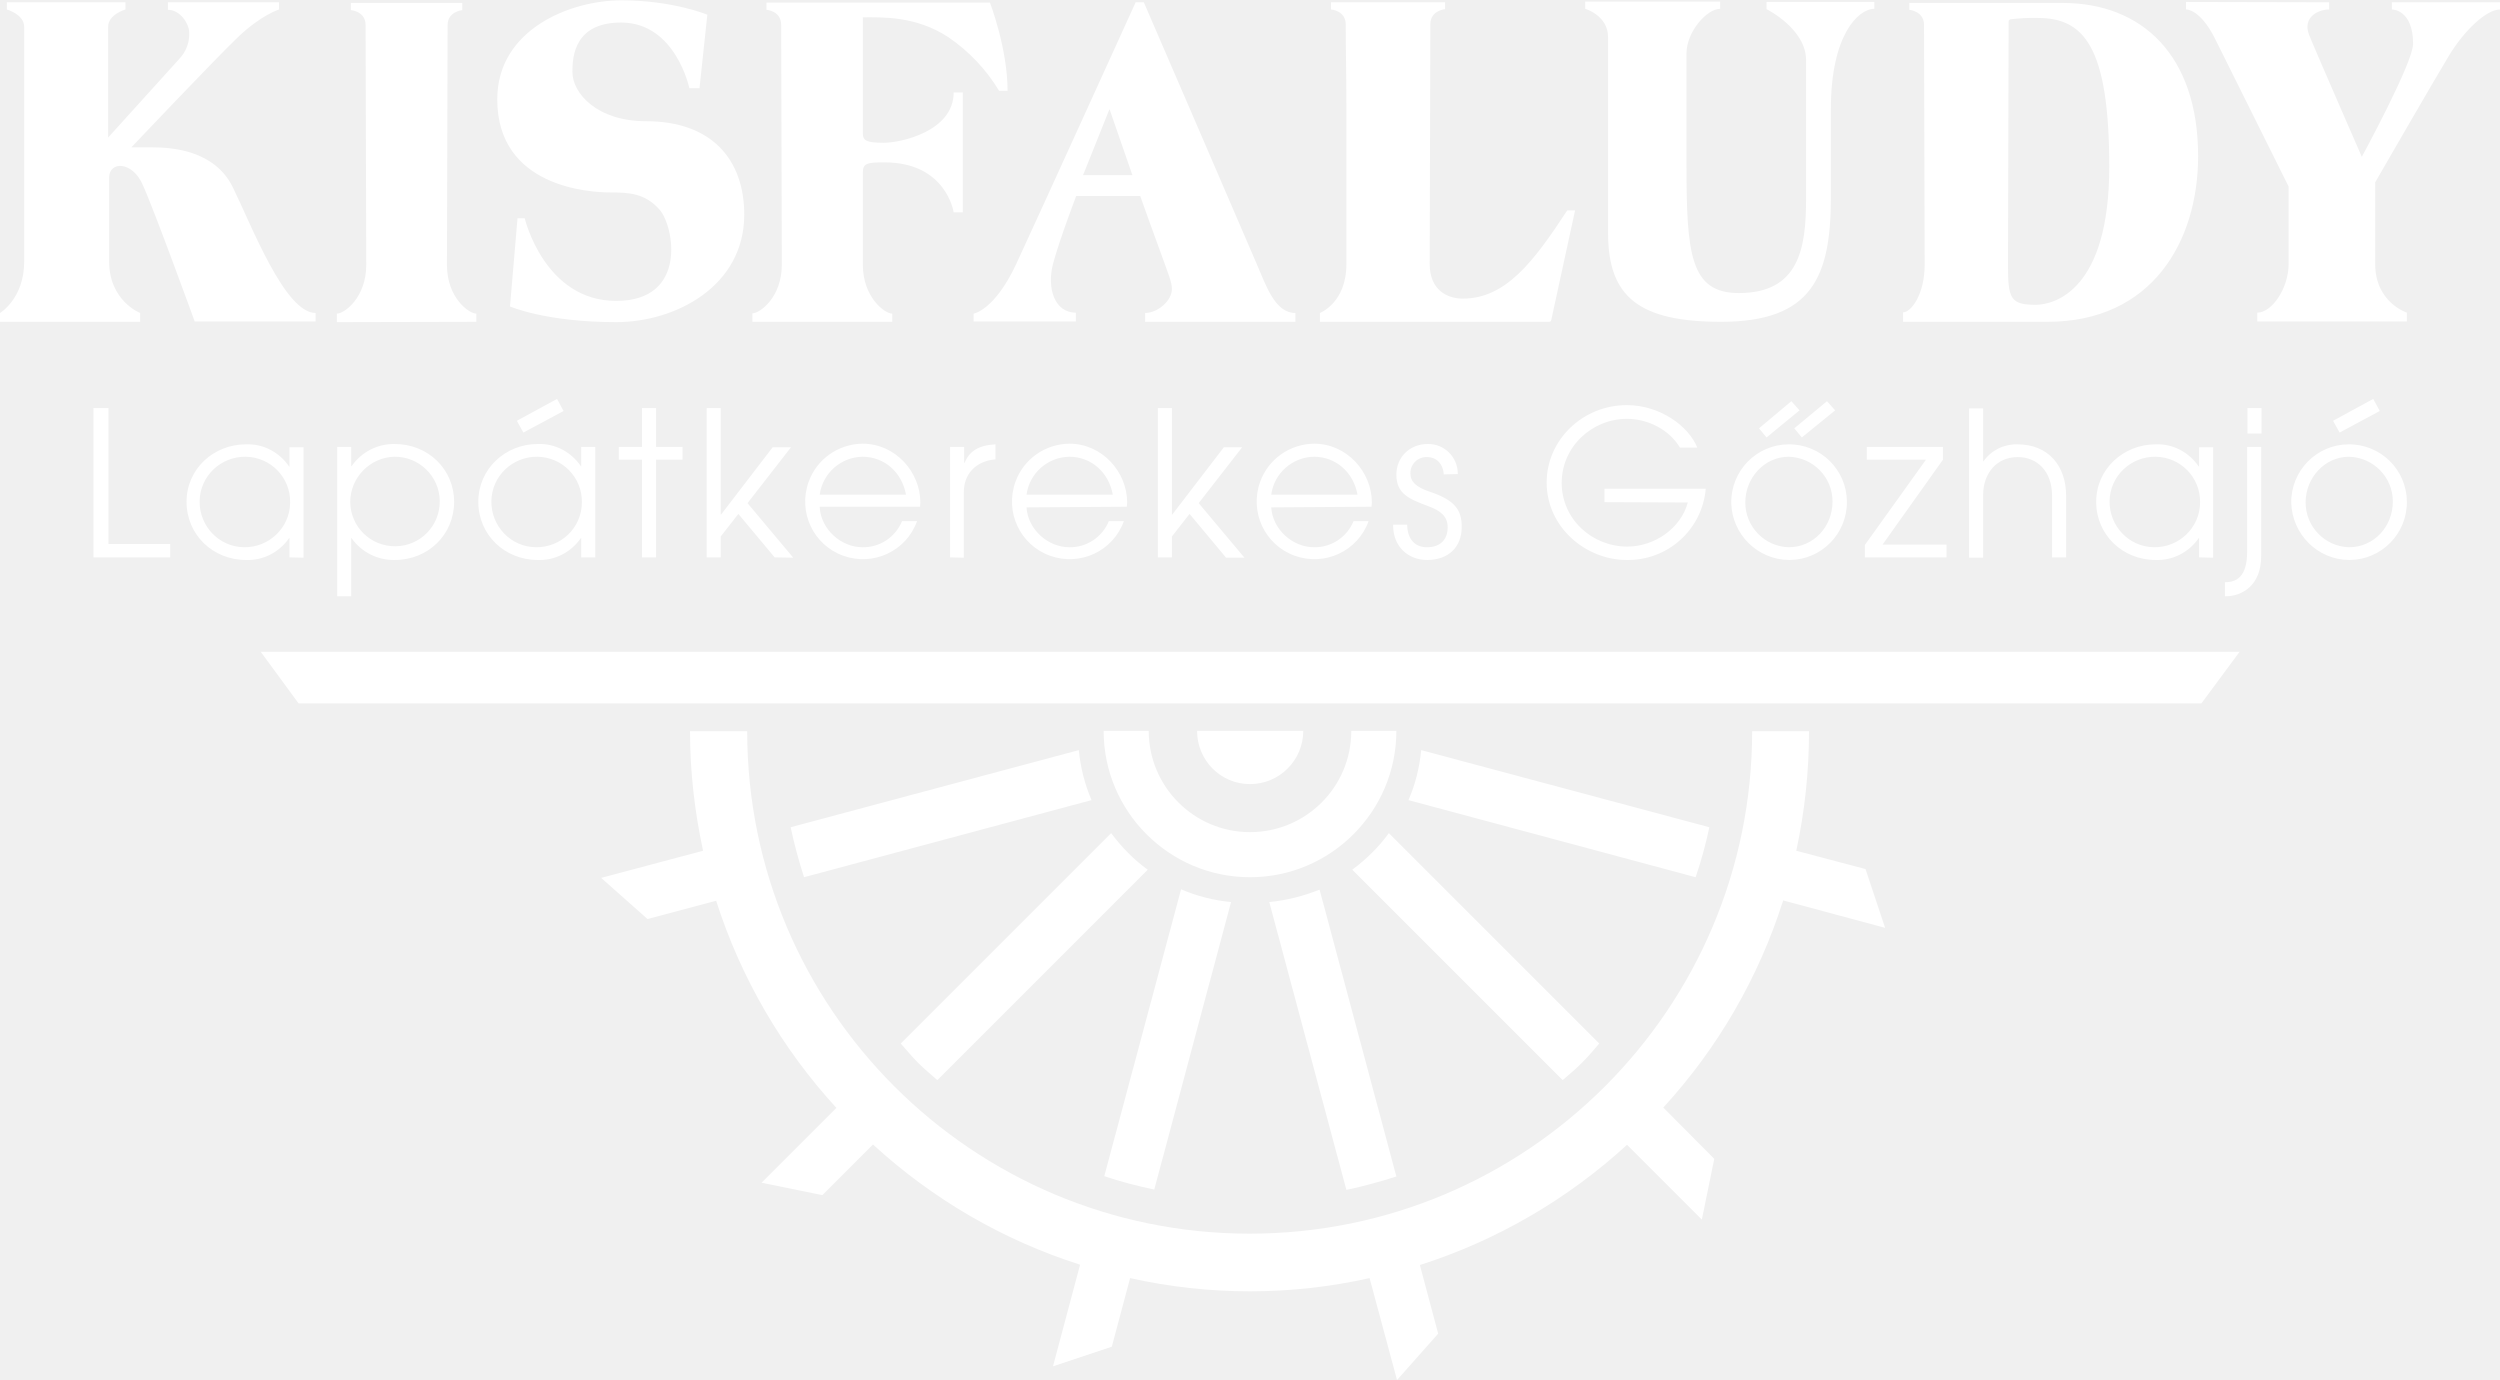
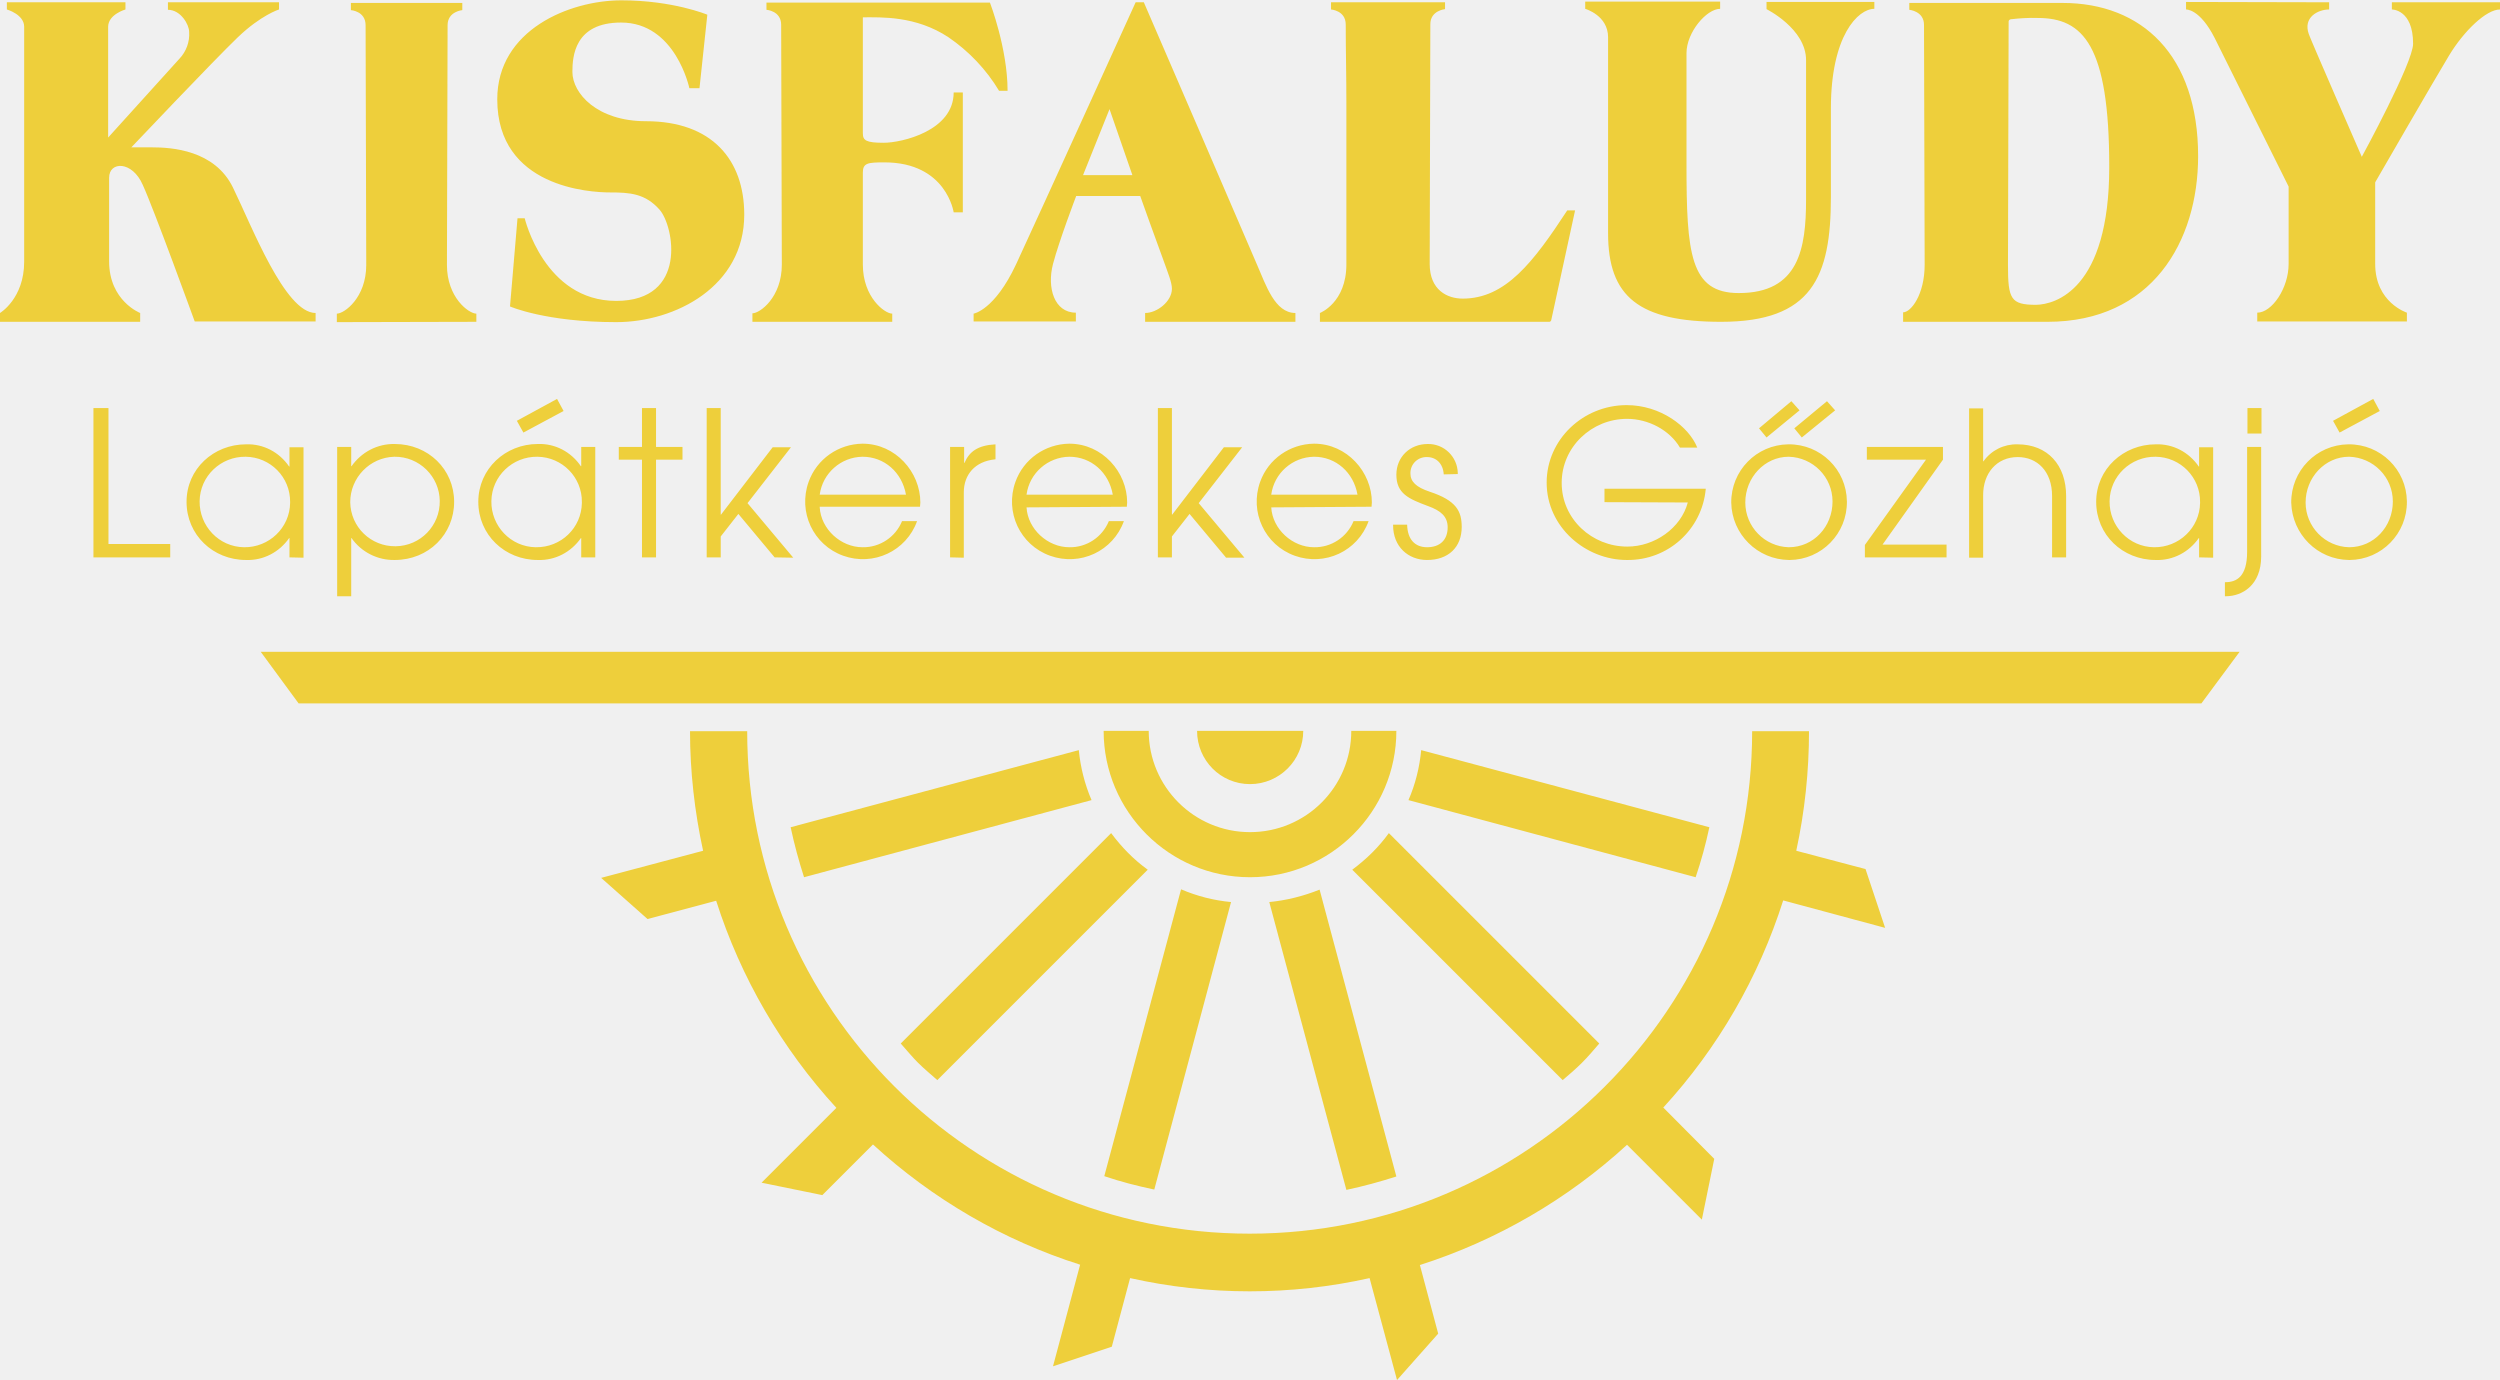
<svg xmlns="http://www.w3.org/2000/svg" version="1.1" id="Layer_1" x="0px" y="0px" viewBox="0 0 765.2 422.2" style="enable-background:new 0 0 765.2 422.2;" xml:space="preserve">
  <style type="text/css">
- 	.st0{fill:#FFFFFF;}
+ 	.st0{fill:#EECF3B;}
</style>
  <path class="st0" d="M33.4,54.4V80c0,12.1,9.5,15.8,9.5,15.8v2.7H0v-2.7c0,0,7.4-4.4,7.4-15.7V8.2h0c0-3.8-5.3-5.3-5.3-5.3V0.7h36.3  v2.2c0,0-5.3,1.5-5.3,5.3v33.9c0,0,19.3-21.3,21.8-24.1c2.1-2.2,3.2-5.2,3-8.2c0-2.3-2.6-6.8-6.5-6.8V0.7h34v2.2  c0,0-5.5,1.7-12.6,8.5c-7.1,6.8-32.6,33.7-32.6,33.7h6.3c6,0,19.2,0.8,24.8,12.3C77,69,87.2,95.8,96.6,95.8v2.6h-37  c0,0-12.5-34.4-15.9-41.8C40.5,49.2,33.4,49.3,33.4,54.4 M145.8,98.5V96c-2.3,0-9-4.9-9-14.9c0-10,0.2-65.2,0.2-73.4  c0-4.2,4.5-4.6,4.5-4.6V0.9h-34.1v2.2c0,0,4.5,0.3,4.5,4.6c0,8.2,0.2,63.4,0.2,73.4c0,10-6.7,14.9-9,14.9v2.6L145.8,98.5z   M186.7,58.9c6,0,10.8,0.3,15.2,5.3c4.4,5,8.7,27.9-13.3,27.9c-22,0-28-25.3-28-25.3h-2.2l-2.3,27c0,0,10.9,4.8,32.5,4.8  c18.2,0,39.2-11,39.2-32.9c0-16.8-9.9-28.6-30.1-28.6c-14.9,0-22.5-8.5-22.5-15.1c0-4.8,0.7-15.1,14.9-15.1  c16.7,0,20.9,20.1,20.9,20.1h3.1l2.4-22.5c0,0-10.5-4.4-26.3-4.4c-15.8,0-38,9-38,30.3C152.2,57.4,180.7,58.9,186.7,58.9 M264.1,81  V52.8c0-2.9,1.5-3.1,6.6-3.1c19,0,21.2,15.3,21.2,15.3h2.8V28.3h-2.8c0,11.8-16,15.4-21.4,15.4c-5.4,0-6.4-0.7-6.4-2.9V5.3  c5.7,0,16.2-0.5,26.2,6.1c6.3,4.3,11.6,9.9,15.5,16.4h2.6c0-13-5.4-27-5.4-27h-68.4v2.2c0,0,4.5,0.3,4.5,4.6  c0,8.2,0.2,63.4,0.2,73.4c0,10-6.7,14.9-9,14.9v2.6h42.8V96C270.8,96,264.1,91,264.1,81 M396.5,95.8v2.7h-46v-2.7  c3.7,0,8.2-3.6,8.2-7.4c0-2-1.2-4.8-2.8-9.3C354.2,74.6,349,60,349,60h-19.6c0,0-5.2,13.6-7.1,20.8c-1.9,7.3,0.4,14.9,7,14.9v2.7  H298V96c0,0,6.4-1,13-15.1c6.6-14.2,36.6-80.2,36.6-80.2h2.5c0,0,31.9,73.8,34.6,80.2C387.5,87.3,390.2,95.8,396.5,95.8 M346.6,53.6  l-7-20.2l-8.1,20.2H346.6z M474.2,98.5c0.3,0,0.5-0.2,0.6-0.5l7.3-33.6h-2.4c-10.4,15.9-18.9,27-32,27c-4.7,0-10.1-2.6-10.1-10.6  c0-10,0.2-65.2,0.2-73.4c0-4.2,4.5-4.6,4.5-4.6V0.7h-34.9v2.2c0,0,4.5,0.3,4.5,4.6c0,8.2,0.2,14.8,0.2,24.8l0,48.6  c0,11.8-8.1,14.9-8.1,14.9v2.7L474.2,98.5z M526.5,2.7V0.5h-41.3v2.2c0,0,7,2,7,8.7v60c0,19.5,9.5,27.1,34.6,27.1  c27.8,0,33.6-13.7,33.6-38.2V33.2c0-22.3,8.3-30.5,13.3-30.5V0.6h-33v2.2c0,0,12.1,6,12.1,15.6V61c0,15.1-2.2,28.7-20.6,28.7  c-14.9,0-16-12.1-16-39.5V16.3C516.2,9.8,522.4,2.7,526.5,2.7 M672.8,47.8c0,26.2-14.2,50.7-46.1,50.7h-44.2v-2.9  c2.4,0,6.6-5.4,6.6-14.6c0-10-0.2-65.2-0.2-73.4c0-4.2-4.5-4.6-4.5-4.6V0.9h46.9C655.6,0.9,672.8,16.9,672.8,47.8 M645.6,51.1  c0-37.3-8-45.6-21.9-45.6c-2.8-0.1-5.6,0.1-8.3,0.4c-0.3,0.1-0.6,0.3-0.6,0.7c0,9.8-0.2,64.7-0.2,74.5c0,10.4,0.8,12.2,8.6,12.2  C629,93.2,645.6,88.7,645.6,51.1 M669.1,0.6v2.3c0,0,4.2-0.3,8.8,8.8c4.5,9.1,22.6,45.4,22.6,45.4v23.7c0,7.4-5.1,14.9-9.6,14.9v2.7  h45.8v-2.7c0,0-9.7-3.1-9.7-14.9v-25c0,0,18-31.2,22.6-38.8S761,2.9,765.2,2.9V0.7h-33.1v2.2c0,0,6.5-0.1,6.5,10.5  c0,5.8-15.7,34.6-15.7,34.6s-15.5-35.5-16.2-37.5c-1.9-5.2,2.8-7.6,6.2-7.6V0.7L669.1,0.6z M28.6,170.6v-45.7h4.6v41.6h18.9v4.1  H28.6z M88.6,170.6v-5.9h-0.1c-3,4.3-7.9,6.9-13.2,6.7c-10.1,0-18.2-7.7-18.2-17.8S65.4,136,75.3,136c5.3-0.2,10.2,2.4,13.2,6.8h0.1  v-5.9h4.3v33.8L88.6,170.6z M88.8,153.7c0.1-7.6-6-13.8-13.6-13.9c0,0,0,0,0,0c-7.6-0.1-14,5.9-14.1,13.6c-0.1,7.6,5.9,14,13.6,14.1  c7.6,0.1,14-5.9,14.1-13.6C88.8,153.9,88.8,153.8,88.8,153.7L88.8,153.7z M103.2,182.5v-45.7h4.3v5.9h0.1c3-4.3,7.9-6.9,13.2-6.8  c10.3,0,18.2,7.8,18.2,17.7c0,9.9-7.8,17.8-18.2,17.8c-5.2,0.1-10.2-2.4-13.2-6.7h-0.1v17.8L103.2,182.5z M120.7,139.8  c-7.5,0.2-13.5,6.4-13.5,13.9c0.1,7.6,6.3,13.6,13.9,13.5c7.6-0.1,13.6-6.3,13.5-13.9C134.5,145.8,128.3,139.7,120.7,139.8  C120.7,139.8,120.7,139.8,120.7,139.8z M177.9,170.6v-5.9h-0.1c-3,4.3-7.9,6.9-13.2,6.7c-10.1,0-18.2-7.7-18.2-17.8  s8.3-17.7,18.2-17.7c5.3-0.2,10.2,2.4,13.2,6.8h0.1v-5.9h4.3v33.8L177.9,170.6z M178.1,153.7c0.1-7.6-6-13.8-13.6-13.9c0,0,0,0,0,0  c-7.6-0.1-14,5.9-14.1,13.6c-0.1,7.6,5.9,14,13.6,14.1s14-5.9,14.1-13.6C178.1,153.9,178.1,153.8,178.1,153.7L178.1,153.7z   M160.2,132.4l-2-3.6l12.3-6.7l2,3.7L160.2,132.4z M196.5,170.6v-29.9h-7.1v-3.9h7.1v-11.9h4.3v11.9h8.1v3.9h-8.1v29.9L196.5,170.6z   M237.1,170.6L226,157.3l-5.4,6.9v6.4h-4.3v-45.7h4.3v32.6h0.1l15.8-20.6h5.6l-13.3,17.1l14,16.7L237.1,170.6z M250.9,155.3  c0.4,6.7,6.5,12.2,13.1,12.2c5.3,0.1,10.1-3.1,12.1-8h4.6c-3.3,9.2-13.4,13.9-22.6,10.6c-9.2-3.3-13.9-13.4-10.6-22.6  c2.5-7,9.1-11.6,16.5-11.7c10.1,0,17.7,8.7,17.7,18c0,0.4-0.1,0.9-0.1,1.3H250.9z M277.3,151.4c-1.2-6.8-6.6-11.6-13.3-11.6  c-6.6,0.1-12.2,5-13.1,11.6H277.3z M290.8,170.6v-33.8h4.3v4.9h0.1c1.5-3.5,4.1-5.4,9.5-5.7v4.6h-0.1c-6.2,0.6-9.6,4.7-9.6,10.1v20  L290.8,170.6z M314.2,155.3c0.4,6.7,6.5,12.2,13.1,12.2c5.3,0.1,10.1-3.1,12.1-8h4.6c-3.3,9.2-13.4,13.9-22.6,10.6  c-9.2-3.3-13.9-13.4-10.6-22.6c2.5-7,9.1-11.6,16.5-11.7c10.1,0,17.7,8.7,17.7,18c0,0.4-0.1,0.9-0.1,1.3L314.2,155.3z M340.6,151.4  c-1.2-6.8-6.6-11.6-13.3-11.6c-6.6,0.1-12.2,5-13.1,11.6H340.6z M375.2,170.6l-11.1-13.3l-5.4,6.9v6.4h-4.3v-45.7h4.3v32.6h0.1  l15.8-20.6h5.6l-13.3,17.1l14,16.7H375.2z M389.1,155.3c0.4,6.7,6.5,12.2,13.1,12.2c5.3,0.1,10.1-3.1,12.1-8h4.6  c-3.3,9.2-13.4,13.9-22.6,10.6s-13.9-13.4-10.6-22.6c2.5-7,9.1-11.6,16.5-11.7c10.1,0,17.7,8.7,17.7,18c0,0.4-0.1,0.9-0.1,1.3  L389.1,155.3z M415.5,151.4c-1.2-6.8-6.6-11.6-13.3-11.6c-6.6,0.1-12.2,5-13.1,11.6H415.5z M441.9,145.2c-0.2-3.3-2.3-5.3-5.1-5.3  c-2.8-0.1-5.1,2.1-5.1,4.9c0,0,0,0.1,0,0.1c0,2.5,1.7,4.2,5.9,5.6c8.2,2.7,9.8,6,9.8,10.8c0,6.2-4.1,10.1-10.6,10.1  c-5.8,0-10.4-4.1-10.4-10.6v-0.2h4.3c0.1,4.5,2.4,6.9,6.1,6.9c3.9,0,6.3-2.2,6.3-6.1c0-3.3-2.1-5.1-6-6.5c-5.9-2.2-9.7-3.8-9.7-9.6  c0-5.4,4.1-9.4,9.6-9.4c5-0.1,9.1,3.9,9.2,8.9c0,0.1,0,0.2,0,0.3L441.9,145.2z M491.1,153.7v-4.1h31c-1.1,12.5-11.6,22-24.2,21.8  c-12.5,0-24.5-10-24.5-23.7c0-13.1,11.1-23.7,24.5-23.7c10.3,0,19,6.5,21.6,13h-5.3c-3.2-5.4-9.7-8.8-16.2-8.8  c-10.8,0-20,8.6-20,19.6c0,11.1,9.3,19.5,20.1,19.5c8.3,0,16.4-5.6,18.5-13.5L491.1,153.7z M529.9,153.9  c-0.1-9.8,7.7-17.8,17.5-17.9c9.8-0.1,17.8,7.7,17.9,17.5c0.1,9.8-7.7,17.8-17.5,17.9c-0.1,0-0.2,0-0.2,0  C537.9,171.3,530.1,163.5,529.9,153.9z M560.9,153.5c0-7.5-6-13.5-13.4-13.7c-7.4,0-13.3,6.4-13.3,14c0,7.4,5.9,13.5,13.3,13.7  C555.1,167.5,560.9,161.2,560.9,153.5z M540.7,133.9l-2.3-2.8l9.9-8.3l2.5,2.8L540.7,133.9z M551.5,133.9l-2.3-2.8l10-8.3l2.5,2.8  L551.5,133.9z M570.8,170.6v-3.8l18.7-26.1h-18.1v-3.9h23.3v3.9l-18.5,26h19.6v3.9L570.8,170.6z M628.1,170.6v-18.8  c0-7.6-4.6-11.9-10.5-11.9c-6.5,0-10.6,5-10.6,11.6v19.2h-4.3v-45.7h4.3v16.2h0.1c2.4-3.4,6.3-5.3,10.4-5.2  c9.3,0,14.9,6.4,14.9,15.8v18.8L628.1,170.6z M673.1,170.6v-5.9H673c-3,4.3-7.9,6.9-13.2,6.7c-10.1,0-18.2-7.7-18.2-17.8  S650,136,659.8,136c5.3-0.2,10.2,2.4,13.2,6.8h0.1v-5.9h4.3v33.8L673.1,170.6z M673.4,153.7c0.1-7.6-6-13.8-13.6-13.9c0,0,0,0,0,0  c-7.6-0.1-14,5.9-14.1,13.6c-0.1,7.6,5.9,14,13.6,14.1c7.6,0.1,14-5.9,14.1-13.6C673.4,153.9,673.4,153.8,673.4,153.7L673.4,153.7z   M681,182.5v-4.3h0.1c3.4,0,6.7-1.6,6.7-9.3v-32.1h4.3v33.5c0,8.9-5.9,12.2-10.8,12.2L681,182.5z M687.9,132.7v-7.8h4.3v7.8H687.9z   M701.3,153.9c-0.1-9.8,7.7-17.8,17.5-17.9c9.8-0.1,17.8,7.7,17.9,17.5c0.1,9.8-7.7,17.8-17.5,17.9c-0.1,0-0.2,0-0.2,0  C709.3,171.3,701.6,163.5,701.3,153.9L701.3,153.9z M732.4,153.5c0-7.5-6-13.5-13.4-13.7c-7.4,0-13.3,6.4-13.3,14  c0,7.4,5.9,13.5,13.3,13.7C726.6,167.5,732.4,161.2,732.4,153.5L732.4,153.5z M716.1,132.4l-2-3.6l12.3-6.7l2,3.7L716.1,132.4z   M685.5,199.5H79.8l11.6,15.8h582.4L685.5,199.5z M523.2,253.2L435,229.6c-0.5,5.3-1.8,10.5-3.9,15.3l87.9,23.6  C520.7,263.5,522.1,258.4,523.2,253.2z M388.5,276.1l23.6,88.1c5.2-1.1,10.3-2.5,15.3-4.1l-23.5-87.8  C398.9,274.3,393.7,275.6,388.5,276.1z M484.2,325.3c1.9-1.9,3.6-3.9,5.3-5.9l-64.4-64.4c-3.1,4.3-6.9,8-11.2,11.2l64.4,64.4  C480.3,328.9,482.3,327.2,484.2,325.3z M382.6,254.7c-17.1,0-31-13.9-31-31c0,0,0,0,0,0h-13.8c0,24.7,20.1,44.8,44.8,44.8  s44.8-20.1,44.8-44.8c0,0,0,0,0,0h-13.8C413.6,240.9,399.7,254.7,382.6,254.7C382.6,254.7,382.6,254.7,382.6,254.7z M334.1,244.9  c-2.1-4.9-3.4-10.1-3.9-15.3l-88.2,23.6c1.1,5.2,2.5,10.3,4.1,15.3L334.1,244.9z M549.8,260.4c2.6-12,3.9-24.3,3.9-36.6h-17.4  c0,84.9-68.9,153.8-153.8,153.8c-84.9,0-153.8-68.9-153.8-153.8c0,0,0,0,0,0h-17.5c0,12.3,1.4,24.6,4,36.6l-31.2,8.3l14.2,12.6  l21-5.6c7.5,23.5,20.1,45.2,36.8,63.4l-22.9,22.9l18.6,3.8l15.5-15.5c18.2,16.7,39.8,29.3,63.4,36.8l-8.3,31.1l18-6l5.6-21  c24.1,5.4,49.2,5.4,73.3,0l8.4,31.2l12.6-14.2l-5.6-21c23.5-7.5,45.2-20.1,63.4-36.8l22.9,22.9l3.8-18.6L509.1,339  c16.7-18.2,29.2-39.8,36.7-63.4L577,284l-6-18L549.8,260.4z M376.8,276.1c-5.3-0.5-10.4-1.8-15.3-3.9l-23.5,87.8  c5,1.7,10.1,3,15.3,4.1L376.8,276.1z M286.9,330.6l64.4-64.4c-4.3-3.1-8-6.9-11.2-11.2l-64.4,64.4c1.8,2,3.4,4,5.3,5.9  C282.9,327.2,285,328.9,286.9,330.6L286.9,330.6z M382.6,240c9,0,16.3-7.3,16.3-16.3h-32.5C366.4,232.7,373.6,240,382.6,240  L382.6,240z" />
</svg>
